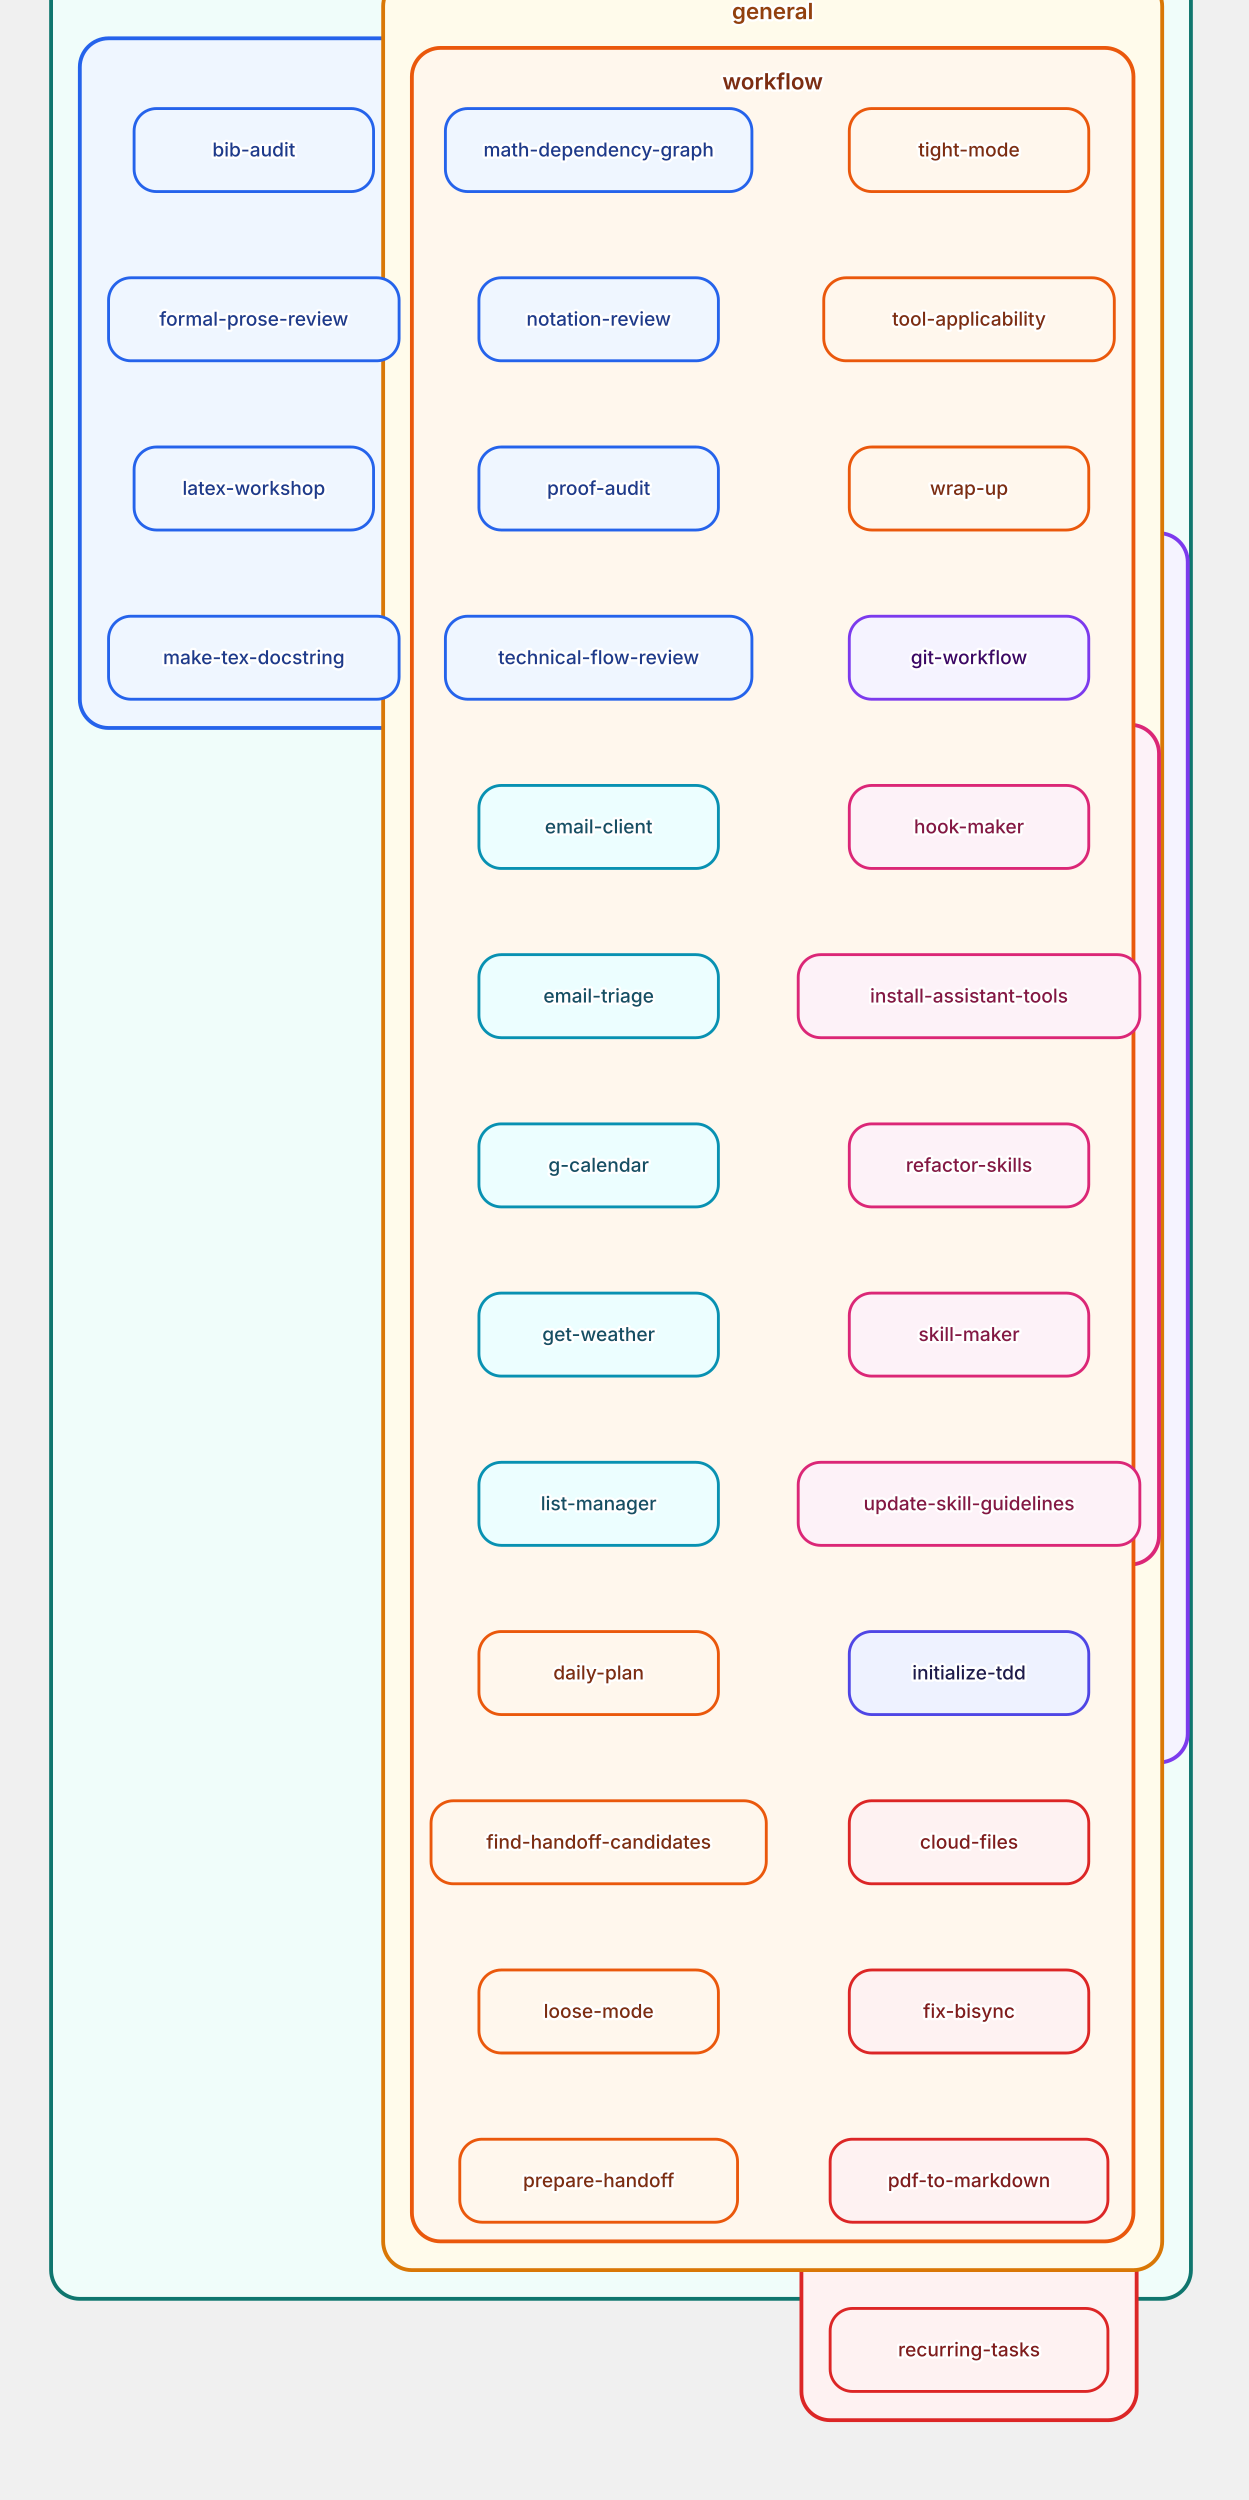
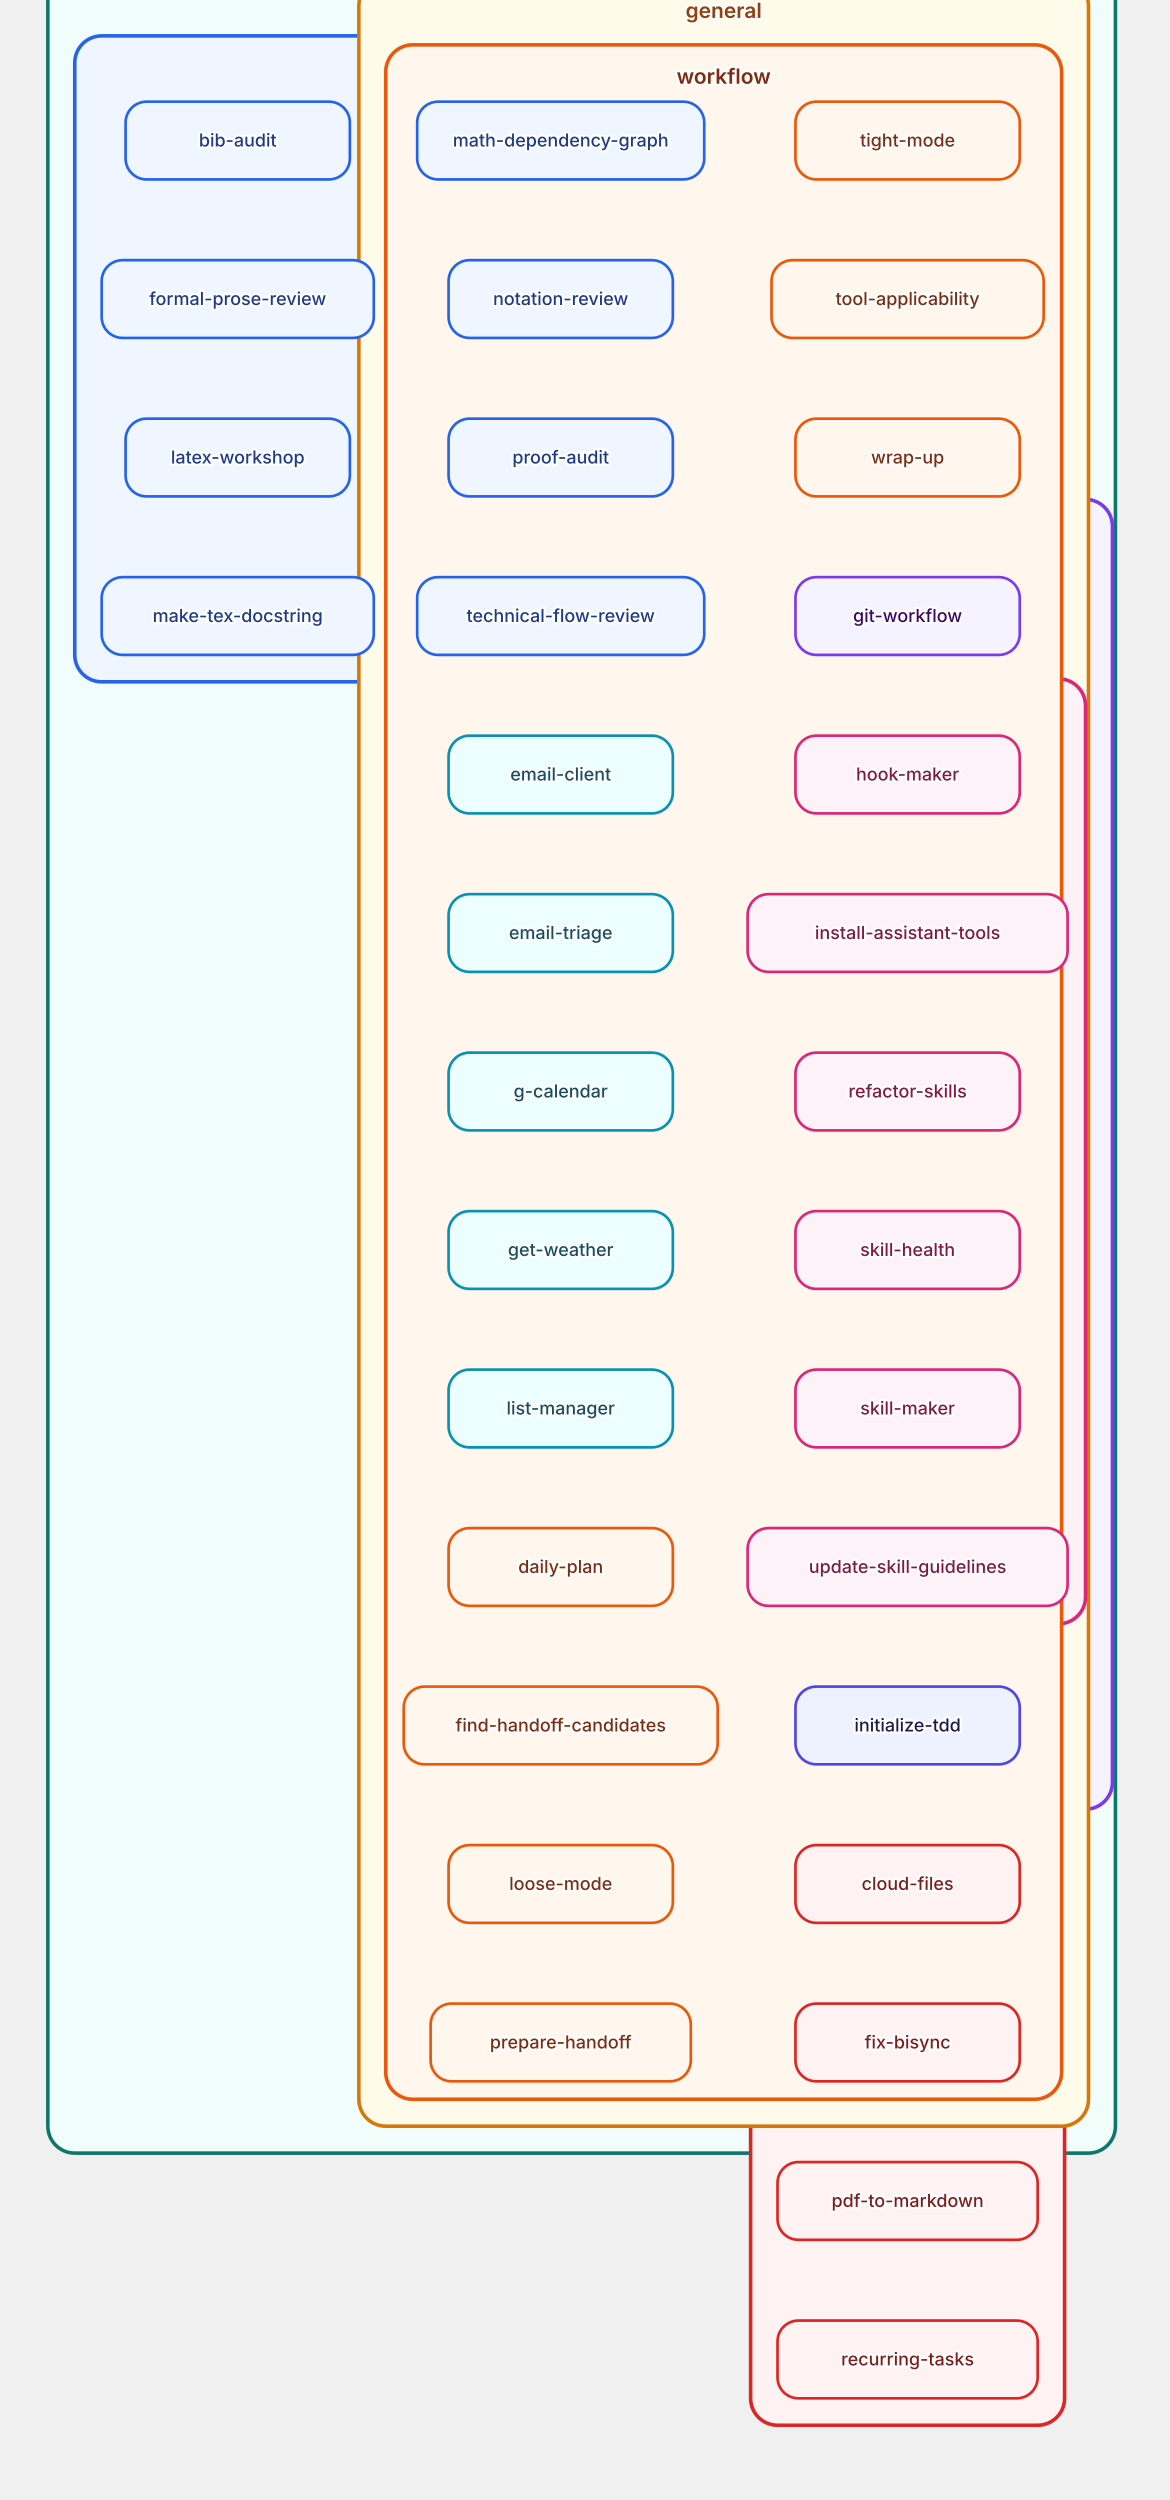
- <svg xmlns="http://www.w3.org/2000/svg" width="782" height="1566" viewBox="0 0 782 1566">
+ <svg xmlns="http://www.w3.org/2000/svg" width="782" height="1672" viewBox="0 0 782 1672">
  <defs>
    <marker id="arrow-end" markerWidth="10" markerHeight="8" refX="8" refY="4" orient="auto" markerUnits="strokeWidth">
      <path d="M0 0 L8 4 L0 8 Z" fill="#64748b" />
    </marker>
    <marker id="arrow-start" markerWidth="10" markerHeight="8" refX="2" refY="4" orient="auto-start-reverse" markerUnits="strokeWidth">
      <path d="M8 0 L0 4 L8 8 Z" fill="#64748b" />
    </marker>
  </defs>
  <g transform="translate(56 56)">
    <g id="edges" />
    <g id="groups">
      <g id="assistant" data-kind="group">
        <rect x="-24" y="-122" width="714" height="1506" rx="18" ry="18" fill="#f0fdfa" stroke="#0f766e" stroke-width="2.4" />
        <text x="333" y="-96" text-anchor="middle" font-family="Inter, Segoe UI, sans-serif" font-size="14" font-weight="600" fill="#134e4a" stroke="#ffffff" stroke-width="3" stroke-linejoin="round" paint-order="stroke">
          <tspan x="333" dy="0">assistant</tspan>
        </text>
      </g>
      <g id="development" data-kind="group">
-         <rect x="414" y="278" width="274" height="770" rx="18" ry="18" fill="#f5f3ff" stroke="#7c3aed" stroke-width="2.4" />
+         <rect x="414" y="278" width="274" height="876" rx="18" ry="18" fill="#f5f3ff" stroke="#7c3aed" stroke-width="2.4" />
        <text x="551" y="304" text-anchor="middle" font-family="Inter, Segoe UI, sans-serif" font-size="14" font-weight="600" fill="#3b0764" stroke="#ffffff" stroke-width="3" stroke-linejoin="round" paint-order="stroke">
          <tspan x="551" dy="0">development</tspan>
        </text>
      </g>
      <g id="system" data-kind="group">
-         <rect x="446" y="1020" width="210" height="440" rx="18" ry="18" fill="#fef2f2" stroke="#dc2626" stroke-width="2.4" />
-         <text x="551" y="1046" text-anchor="middle" font-family="Inter, Segoe UI, sans-serif" font-size="14" font-weight="600" fill="#7f1d1d" stroke="#ffffff" stroke-width="3" stroke-linejoin="round" paint-order="stroke">
+         <rect x="446" y="1126" width="210" height="440" rx="18" ry="18" fill="#fef2f2" stroke="#dc2626" stroke-width="2.4" />
+         <text x="551" y="1152" text-anchor="middle" font-family="Inter, Segoe UI, sans-serif" font-size="14" font-weight="600" fill="#7f1d1d" stroke="#ffffff" stroke-width="3" stroke-linejoin="round" paint-order="stroke">
          <tspan x="551" dy="0">system</tspan>
        </text>
      </g>
      <g id="research" data-kind="group">
        <rect x="-6" y="-32" width="439" height="432" rx="18" ry="18" fill="#eff6ff" stroke="#2563eb" stroke-width="2.4" />
        <text x="213.5" y="-6" text-anchor="middle" font-family="Inter, Segoe UI, sans-serif" font-size="14" font-weight="600" fill="#1e3a8a" stroke="#ffffff" stroke-width="3" stroke-linejoin="round" paint-order="stroke">
          <tspan x="213.5" dy="0">research</tspan>
        </text>
      </g>
      <g id="general" data-kind="group">
        <rect x="184" y="-70" width="488" height="1436" rx="18" ry="18" fill="#fffbeb" stroke="#d97706" stroke-width="2.4" />
        <text x="428" y="-44" text-anchor="middle" font-family="Inter, Segoe UI, sans-serif" font-size="14" font-weight="600" fill="#92400e" stroke="#ffffff" stroke-width="3" stroke-linejoin="round" paint-order="stroke">
          <tspan x="428" dy="0">general</tspan>
        </text>
      </g>
      <g id="skill" data-kind="group">
-         <rect x="432" y="398" width="238" height="526" rx="18" ry="18" fill="#fdf2f8" stroke="#db2777" stroke-width="2.4" />
+         <rect x="432" y="398" width="238" height="632" rx="18" ry="18" fill="#fdf2f8" stroke="#db2777" stroke-width="2.4" />
        <text x="551" y="424" text-anchor="middle" font-family="Inter, Segoe UI, sans-serif" font-size="14" font-weight="600" fill="#831843" stroke="#ffffff" stroke-width="3" stroke-linejoin="round" paint-order="stroke">
          <tspan x="551" dy="0">skill</tspan>
        </text>
      </g>
      <g id="coding" data-kind="group">
-         <rect x="464" y="928" width="174" height="102" rx="18" ry="18" fill="#eef2ff" stroke="#4f46e5" stroke-width="2.4" />
-         <text x="551" y="954" text-anchor="middle" font-family="Inter, Segoe UI, sans-serif" font-size="14" font-weight="600" fill="#1e1b4b" stroke="#ffffff" stroke-width="3" stroke-linejoin="round" paint-order="stroke">
+         <rect x="464" y="1034" width="174" height="102" rx="18" ry="18" fill="#eef2ff" stroke="#4f46e5" stroke-width="2.4" />
+         <text x="551" y="1060" text-anchor="middle" font-family="Inter, Segoe UI, sans-serif" font-size="14" font-weight="600" fill="#1e1b4b" stroke="#ffffff" stroke-width="3" stroke-linejoin="round" paint-order="stroke">
          <tspan x="551" dy="0">coding</tspan>
        </text>
      </g>
      <g id="productivity" data-kind="group">
        <rect x="232" y="398" width="174" height="526" rx="18" ry="18" fill="#ecfeff" stroke="#0891b2" stroke-width="2.4" />
        <text x="319" y="424" text-anchor="middle" font-family="Inter, Segoe UI, sans-serif" font-size="14" font-weight="600" fill="#164e63" stroke="#ffffff" stroke-width="3" stroke-linejoin="round" paint-order="stroke">
          <tspan x="319" dy="0">productivity</tspan>
        </text>
      </g>
      <g id="workflow" data-kind="group">
        <rect x="202" y="-26" width="452" height="1374" rx="18" ry="18" fill="#fff7ed" stroke="#ea580c" stroke-width="2.4" />
        <text x="428" y="0" text-anchor="middle" font-family="Inter, Segoe UI, sans-serif" font-size="14" font-weight="600" fill="#7c2d12" stroke="#ffffff" stroke-width="3" stroke-linejoin="round" paint-order="stroke">
          <tspan x="428" dy="0">workflow</tspan>
        </text>
      </g>
    </g>
    <g id="nodes">
      <g id="bib-audit" data-kind="node">
        <rect x="28" y="12" width="150" height="52" rx="14" ry="14" fill="#eff6ff" stroke="#2563eb" stroke-width="1.8" />
        <text x="103" y="42" text-anchor="middle" font-family="Inter, Segoe UI, sans-serif" font-size="12" font-weight="500" fill="#1e3a8a" stroke="#ffffff" stroke-width="3" stroke-linejoin="round" paint-order="stroke">
          <tspan x="103" dy="0">bib-audit</tspan>
        </text>
      </g>
      <g id="formal-prose-review" data-kind="node">
        <rect x="12" y="118" width="182" height="52" rx="14" ry="14" fill="#eff6ff" stroke="#2563eb" stroke-width="1.8" />
        <text x="103" y="148" text-anchor="middle" font-family="Inter, Segoe UI, sans-serif" font-size="12" font-weight="500" fill="#1e3a8a" stroke="#ffffff" stroke-width="3" stroke-linejoin="round" paint-order="stroke">
          <tspan x="103" dy="0">formal-prose-review</tspan>
        </text>
      </g>
      <g id="latex-workshop" data-kind="node">
        <rect x="28" y="224" width="150" height="52" rx="14" ry="14" fill="#eff6ff" stroke="#2563eb" stroke-width="1.8" />
        <text x="103" y="254" text-anchor="middle" font-family="Inter, Segoe UI, sans-serif" font-size="12" font-weight="500" fill="#1e3a8a" stroke="#ffffff" stroke-width="3" stroke-linejoin="round" paint-order="stroke">
          <tspan x="103" dy="0">latex-workshop</tspan>
        </text>
      </g>
      <g id="make-tex-docstring" data-kind="node">
        <rect x="12" y="330" width="182" height="52" rx="14" ry="14" fill="#eff6ff" stroke="#2563eb" stroke-width="1.8" />
        <text x="103" y="360" text-anchor="middle" font-family="Inter, Segoe UI, sans-serif" font-size="12" font-weight="500" fill="#1e3a8a" stroke="#ffffff" stroke-width="3" stroke-linejoin="round" paint-order="stroke">
          <tspan x="103" dy="0">make-tex-docstring</tspan>
        </text>
      </g>
      <g id="math-dependency-graph" data-kind="node">
        <rect x="223" y="12" width="192" height="52" rx="14" ry="14" fill="#eff6ff" stroke="#2563eb" stroke-width="1.8" />
        <text x="319" y="42" text-anchor="middle" font-family="Inter, Segoe UI, sans-serif" font-size="12" font-weight="500" fill="#1e3a8a" stroke="#ffffff" stroke-width="3" stroke-linejoin="round" paint-order="stroke">
          <tspan x="319" dy="0">math-dependency-graph</tspan>
        </text>
      </g>
      <g id="notation-review" data-kind="node">
        <rect x="244" y="118" width="150" height="52" rx="14" ry="14" fill="#eff6ff" stroke="#2563eb" stroke-width="1.8" />
        <text x="319" y="148" text-anchor="middle" font-family="Inter, Segoe UI, sans-serif" font-size="12" font-weight="500" fill="#1e3a8a" stroke="#ffffff" stroke-width="3" stroke-linejoin="round" paint-order="stroke">
          <tspan x="319" dy="0">notation-review</tspan>
        </text>
      </g>
      <g id="proof-audit" data-kind="node">
        <rect x="244" y="224" width="150" height="52" rx="14" ry="14" fill="#eff6ff" stroke="#2563eb" stroke-width="1.8" />
        <text x="319" y="254" text-anchor="middle" font-family="Inter, Segoe UI, sans-serif" font-size="12" font-weight="500" fill="#1e3a8a" stroke="#ffffff" stroke-width="3" stroke-linejoin="round" paint-order="stroke">
          <tspan x="319" dy="0">proof-audit</tspan>
        </text>
      </g>
      <g id="technical-flow-review" data-kind="node">
        <rect x="223" y="330" width="192" height="52" rx="14" ry="14" fill="#eff6ff" stroke="#2563eb" stroke-width="1.8" />
        <text x="319" y="360" text-anchor="middle" font-family="Inter, Segoe UI, sans-serif" font-size="12" font-weight="500" fill="#1e3a8a" stroke="#ffffff" stroke-width="3" stroke-linejoin="round" paint-order="stroke">
          <tspan x="319" dy="0">technical-flow-review</tspan>
        </text>
      </g>
      <g id="email-client" data-kind="node">
        <rect x="244" y="436" width="150" height="52" rx="14" ry="14" fill="#ecfeff" stroke="#0891b2" stroke-width="1.8" />
        <text x="319" y="466" text-anchor="middle" font-family="Inter, Segoe UI, sans-serif" font-size="12" font-weight="500" fill="#164e63" stroke="#ffffff" stroke-width="3" stroke-linejoin="round" paint-order="stroke">
          <tspan x="319" dy="0">email-client</tspan>
        </text>
      </g>
      <g id="email-triage" data-kind="node">
        <rect x="244" y="542" width="150" height="52" rx="14" ry="14" fill="#ecfeff" stroke="#0891b2" stroke-width="1.8" />
        <text x="319" y="572" text-anchor="middle" font-family="Inter, Segoe UI, sans-serif" font-size="12" font-weight="500" fill="#164e63" stroke="#ffffff" stroke-width="3" stroke-linejoin="round" paint-order="stroke">
          <tspan x="319" dy="0">email-triage</tspan>
        </text>
      </g>
      <g id="g-calendar" data-kind="node">
        <rect x="244" y="648" width="150" height="52" rx="14" ry="14" fill="#ecfeff" stroke="#0891b2" stroke-width="1.8" />
        <text x="319" y="678" text-anchor="middle" font-family="Inter, Segoe UI, sans-serif" font-size="12" font-weight="500" fill="#164e63" stroke="#ffffff" stroke-width="3" stroke-linejoin="round" paint-order="stroke">
          <tspan x="319" dy="0">g-calendar</tspan>
        </text>
      </g>
      <g id="get-weather" data-kind="node">
        <rect x="244" y="754" width="150" height="52" rx="14" ry="14" fill="#ecfeff" stroke="#0891b2" stroke-width="1.8" />
        <text x="319" y="784" text-anchor="middle" font-family="Inter, Segoe UI, sans-serif" font-size="12" font-weight="500" fill="#164e63" stroke="#ffffff" stroke-width="3" stroke-linejoin="round" paint-order="stroke">
          <tspan x="319" dy="0">get-weather</tspan>
        </text>
      </g>
      <g id="list-manager" data-kind="node">
        <rect x="244" y="860" width="150" height="52" rx="14" ry="14" fill="#ecfeff" stroke="#0891b2" stroke-width="1.8" />
        <text x="319" y="890" text-anchor="middle" font-family="Inter, Segoe UI, sans-serif" font-size="12" font-weight="500" fill="#164e63" stroke="#ffffff" stroke-width="3" stroke-linejoin="round" paint-order="stroke">
          <tspan x="319" dy="0">list-manager</tspan>
        </text>
      </g>
      <g id="daily-plan" data-kind="node">
        <rect x="244" y="966" width="150" height="52" rx="14" ry="14" fill="#fff7ed" stroke="#ea580c" stroke-width="1.8" />
        <text x="319" y="996" text-anchor="middle" font-family="Inter, Segoe UI, sans-serif" font-size="12" font-weight="500" fill="#7c2d12" stroke="#ffffff" stroke-width="3" stroke-linejoin="round" paint-order="stroke">
          <tspan x="319" dy="0">daily-plan</tspan>
        </text>
      </g>
      <g id="find-handoff-candidates" data-kind="node">
        <rect x="214" y="1072" width="210" height="52" rx="14" ry="14" fill="#fff7ed" stroke="#ea580c" stroke-width="1.8" />
        <text x="319" y="1102" text-anchor="middle" font-family="Inter, Segoe UI, sans-serif" font-size="12" font-weight="500" fill="#7c2d12" stroke="#ffffff" stroke-width="3" stroke-linejoin="round" paint-order="stroke">
          <tspan x="319" dy="0">find-handoff-candidates</tspan>
        </text>
      </g>
      <g id="loose-mode" data-kind="node">
        <rect x="244" y="1178" width="150" height="52" rx="14" ry="14" fill="#fff7ed" stroke="#ea580c" stroke-width="1.8" />
        <text x="319" y="1208" text-anchor="middle" font-family="Inter, Segoe UI, sans-serif" font-size="12" font-weight="500" fill="#7c2d12" stroke="#ffffff" stroke-width="3" stroke-linejoin="round" paint-order="stroke">
          <tspan x="319" dy="0">loose-mode</tspan>
        </text>
      </g>
      <g id="prepare-handoff" data-kind="node">
        <rect x="232" y="1284" width="174" height="52" rx="14" ry="14" fill="#fff7ed" stroke="#ea580c" stroke-width="1.8" />
        <text x="319" y="1314" text-anchor="middle" font-family="Inter, Segoe UI, sans-serif" font-size="12" font-weight="500" fill="#7c2d12" stroke="#ffffff" stroke-width="3" stroke-linejoin="round" paint-order="stroke">
          <tspan x="319" dy="0">prepare-handoff</tspan>
        </text>
      </g>
      <g id="tight-mode" data-kind="node">
        <rect x="476" y="12" width="150" height="52" rx="14" ry="14" fill="#fff7ed" stroke="#ea580c" stroke-width="1.8" />
        <text x="551" y="42" text-anchor="middle" font-family="Inter, Segoe UI, sans-serif" font-size="12" font-weight="500" fill="#7c2d12" stroke="#ffffff" stroke-width="3" stroke-linejoin="round" paint-order="stroke">
          <tspan x="551" dy="0">tight-mode</tspan>
        </text>
      </g>
      <g id="tool-applicability" data-kind="node">
        <rect x="460" y="118" width="182" height="52" rx="14" ry="14" fill="#fff7ed" stroke="#ea580c" stroke-width="1.8" />
        <text x="551" y="148" text-anchor="middle" font-family="Inter, Segoe UI, sans-serif" font-size="12" font-weight="500" fill="#7c2d12" stroke="#ffffff" stroke-width="3" stroke-linejoin="round" paint-order="stroke">
          <tspan x="551" dy="0">tool-applicability</tspan>
        </text>
      </g>
      <g id="wrap-up" data-kind="node">
        <rect x="476" y="224" width="150" height="52" rx="14" ry="14" fill="#fff7ed" stroke="#ea580c" stroke-width="1.8" />
        <text x="551" y="254" text-anchor="middle" font-family="Inter, Segoe UI, sans-serif" font-size="12" font-weight="500" fill="#7c2d12" stroke="#ffffff" stroke-width="3" stroke-linejoin="round" paint-order="stroke">
          <tspan x="551" dy="0">wrap-up</tspan>
        </text>
      </g>
      <g id="git-workflow" data-kind="node">
        <rect x="476" y="330" width="150" height="52" rx="14" ry="14" fill="#f5f3ff" stroke="#7c3aed" stroke-width="1.8" />
        <text x="551" y="360" text-anchor="middle" font-family="Inter, Segoe UI, sans-serif" font-size="12" font-weight="500" fill="#3b0764" stroke="#ffffff" stroke-width="3" stroke-linejoin="round" paint-order="stroke">
          <tspan x="551" dy="0">git-workflow</tspan>
        </text>
      </g>
      <g id="hook-maker" data-kind="node">
        <rect x="476" y="436" width="150" height="52" rx="14" ry="14" fill="#fdf2f8" stroke="#db2777" stroke-width="1.8" />
        <text x="551" y="466" text-anchor="middle" font-family="Inter, Segoe UI, sans-serif" font-size="12" font-weight="500" fill="#831843" stroke="#ffffff" stroke-width="3" stroke-linejoin="round" paint-order="stroke">
          <tspan x="551" dy="0">hook-maker</tspan>
        </text>
      </g>
      <g id="install-assistant-tools" data-kind="node">
        <rect x="444" y="542" width="214" height="52" rx="14" ry="14" fill="#fdf2f8" stroke="#db2777" stroke-width="1.8" />
        <text x="551" y="572" text-anchor="middle" font-family="Inter, Segoe UI, sans-serif" font-size="12" font-weight="500" fill="#831843" stroke="#ffffff" stroke-width="3" stroke-linejoin="round" paint-order="stroke">
          <tspan x="551" dy="0">install-assistant-tools</tspan>
        </text>
      </g>
      <g id="refactor-skills" data-kind="node">
        <rect x="476" y="648" width="150" height="52" rx="14" ry="14" fill="#fdf2f8" stroke="#db2777" stroke-width="1.8" />
        <text x="551" y="678" text-anchor="middle" font-family="Inter, Segoe UI, sans-serif" font-size="12" font-weight="500" fill="#831843" stroke="#ffffff" stroke-width="3" stroke-linejoin="round" paint-order="stroke">
          <tspan x="551" dy="0">refactor-skills</tspan>
        </text>
      </g>
-       <g id="skill-maker" data-kind="node">
+       <g id="skill-health" data-kind="node">
        <rect x="476" y="754" width="150" height="52" rx="14" ry="14" fill="#fdf2f8" stroke="#db2777" stroke-width="1.8" />
        <text x="551" y="784" text-anchor="middle" font-family="Inter, Segoe UI, sans-serif" font-size="12" font-weight="500" fill="#831843" stroke="#ffffff" stroke-width="3" stroke-linejoin="round" paint-order="stroke">
+           <tspan x="551" dy="0">skill-health</tspan>
+         </text>
+       </g>
+       <g id="skill-maker" data-kind="node">
+         <rect x="476" y="860" width="150" height="52" rx="14" ry="14" fill="#fdf2f8" stroke="#db2777" stroke-width="1.8" />
+         <text x="551" y="890" text-anchor="middle" font-family="Inter, Segoe UI, sans-serif" font-size="12" font-weight="500" fill="#831843" stroke="#ffffff" stroke-width="3" stroke-linejoin="round" paint-order="stroke">
          <tspan x="551" dy="0">skill-maker</tspan>
        </text>
      </g>
      <g id="update-skill-guidelines" data-kind="node">
-         <rect x="444" y="860" width="214" height="52" rx="14" ry="14" fill="#fdf2f8" stroke="#db2777" stroke-width="1.8" />
-         <text x="551" y="890" text-anchor="middle" font-family="Inter, Segoe UI, sans-serif" font-size="12" font-weight="500" fill="#831843" stroke="#ffffff" stroke-width="3" stroke-linejoin="round" paint-order="stroke">
+         <rect x="444" y="966" width="214" height="52" rx="14" ry="14" fill="#fdf2f8" stroke="#db2777" stroke-width="1.8" />
+         <text x="551" y="996" text-anchor="middle" font-family="Inter, Segoe UI, sans-serif" font-size="12" font-weight="500" fill="#831843" stroke="#ffffff" stroke-width="3" stroke-linejoin="round" paint-order="stroke">
          <tspan x="551" dy="0">update-skill-guidelines</tspan>
        </text>
      </g>
      <g id="initialize-tdd" data-kind="node">
-         <rect x="476" y="966" width="150" height="52" rx="14" ry="14" fill="#eef2ff" stroke="#4f46e5" stroke-width="1.8" />
-         <text x="551" y="996" text-anchor="middle" font-family="Inter, Segoe UI, sans-serif" font-size="12" font-weight="500" fill="#1e1b4b" stroke="#ffffff" stroke-width="3" stroke-linejoin="round" paint-order="stroke">
+         <rect x="476" y="1072" width="150" height="52" rx="14" ry="14" fill="#eef2ff" stroke="#4f46e5" stroke-width="1.8" />
+         <text x="551" y="1102" text-anchor="middle" font-family="Inter, Segoe UI, sans-serif" font-size="12" font-weight="500" fill="#1e1b4b" stroke="#ffffff" stroke-width="3" stroke-linejoin="round" paint-order="stroke">
          <tspan x="551" dy="0">initialize-tdd</tspan>
        </text>
      </g>
      <g id="cloud-files" data-kind="node">
-         <rect x="476" y="1072" width="150" height="52" rx="14" ry="14" fill="#fef2f2" stroke="#dc2626" stroke-width="1.8" />
-         <text x="551" y="1102" text-anchor="middle" font-family="Inter, Segoe UI, sans-serif" font-size="12" font-weight="500" fill="#7f1d1d" stroke="#ffffff" stroke-width="3" stroke-linejoin="round" paint-order="stroke">
-           <tspan x="551" dy="0">cloud-files</tspan>
-         </text>
-       </g>
-       <g id="fix-bisync" data-kind="node">
        <rect x="476" y="1178" width="150" height="52" rx="14" ry="14" fill="#fef2f2" stroke="#dc2626" stroke-width="1.8" />
        <text x="551" y="1208" text-anchor="middle" font-family="Inter, Segoe UI, sans-serif" font-size="12" font-weight="500" fill="#7f1d1d" stroke="#ffffff" stroke-width="3" stroke-linejoin="round" paint-order="stroke">
+           <tspan x="551" dy="0">cloud-files</tspan>
+         </text>
+       </g>
+       <g id="fix-bisync" data-kind="node">
+         <rect x="476" y="1284" width="150" height="52" rx="14" ry="14" fill="#fef2f2" stroke="#dc2626" stroke-width="1.8" />
+         <text x="551" y="1314" text-anchor="middle" font-family="Inter, Segoe UI, sans-serif" font-size="12" font-weight="500" fill="#7f1d1d" stroke="#ffffff" stroke-width="3" stroke-linejoin="round" paint-order="stroke">
          <tspan x="551" dy="0">fix-bisync</tspan>
        </text>
      </g>
      <g id="pdf-to-markdown" data-kind="node">
-         <rect x="464" y="1284" width="174" height="52" rx="14" ry="14" fill="#fef2f2" stroke="#dc2626" stroke-width="1.8" />
-         <text x="551" y="1314" text-anchor="middle" font-family="Inter, Segoe UI, sans-serif" font-size="12" font-weight="500" fill="#7f1d1d" stroke="#ffffff" stroke-width="3" stroke-linejoin="round" paint-order="stroke">
-           <tspan x="551" dy="0">pdf-to-markdown</tspan>
-         </text>
-       </g>
-       <g id="recurring-tasks" data-kind="node">
        <rect x="464" y="1390" width="174" height="52" rx="14" ry="14" fill="#fef2f2" stroke="#dc2626" stroke-width="1.8" />
        <text x="551" y="1420" text-anchor="middle" font-family="Inter, Segoe UI, sans-serif" font-size="12" font-weight="500" fill="#7f1d1d" stroke="#ffffff" stroke-width="3" stroke-linejoin="round" paint-order="stroke">
+           <tspan x="551" dy="0">pdf-to-markdown</tspan>
+         </text>
+       </g>
+       <g id="recurring-tasks" data-kind="node">
+         <rect x="464" y="1496" width="174" height="52" rx="14" ry="14" fill="#fef2f2" stroke="#dc2626" stroke-width="1.8" />
+         <text x="551" y="1526" text-anchor="middle" font-family="Inter, Segoe UI, sans-serif" font-size="12" font-weight="500" fill="#7f1d1d" stroke="#ffffff" stroke-width="3" stroke-linejoin="round" paint-order="stroke">
          <tspan x="551" dy="0">recurring-tasks</tspan>
        </text>
      </g>
    </g>
  </g>
</svg>
